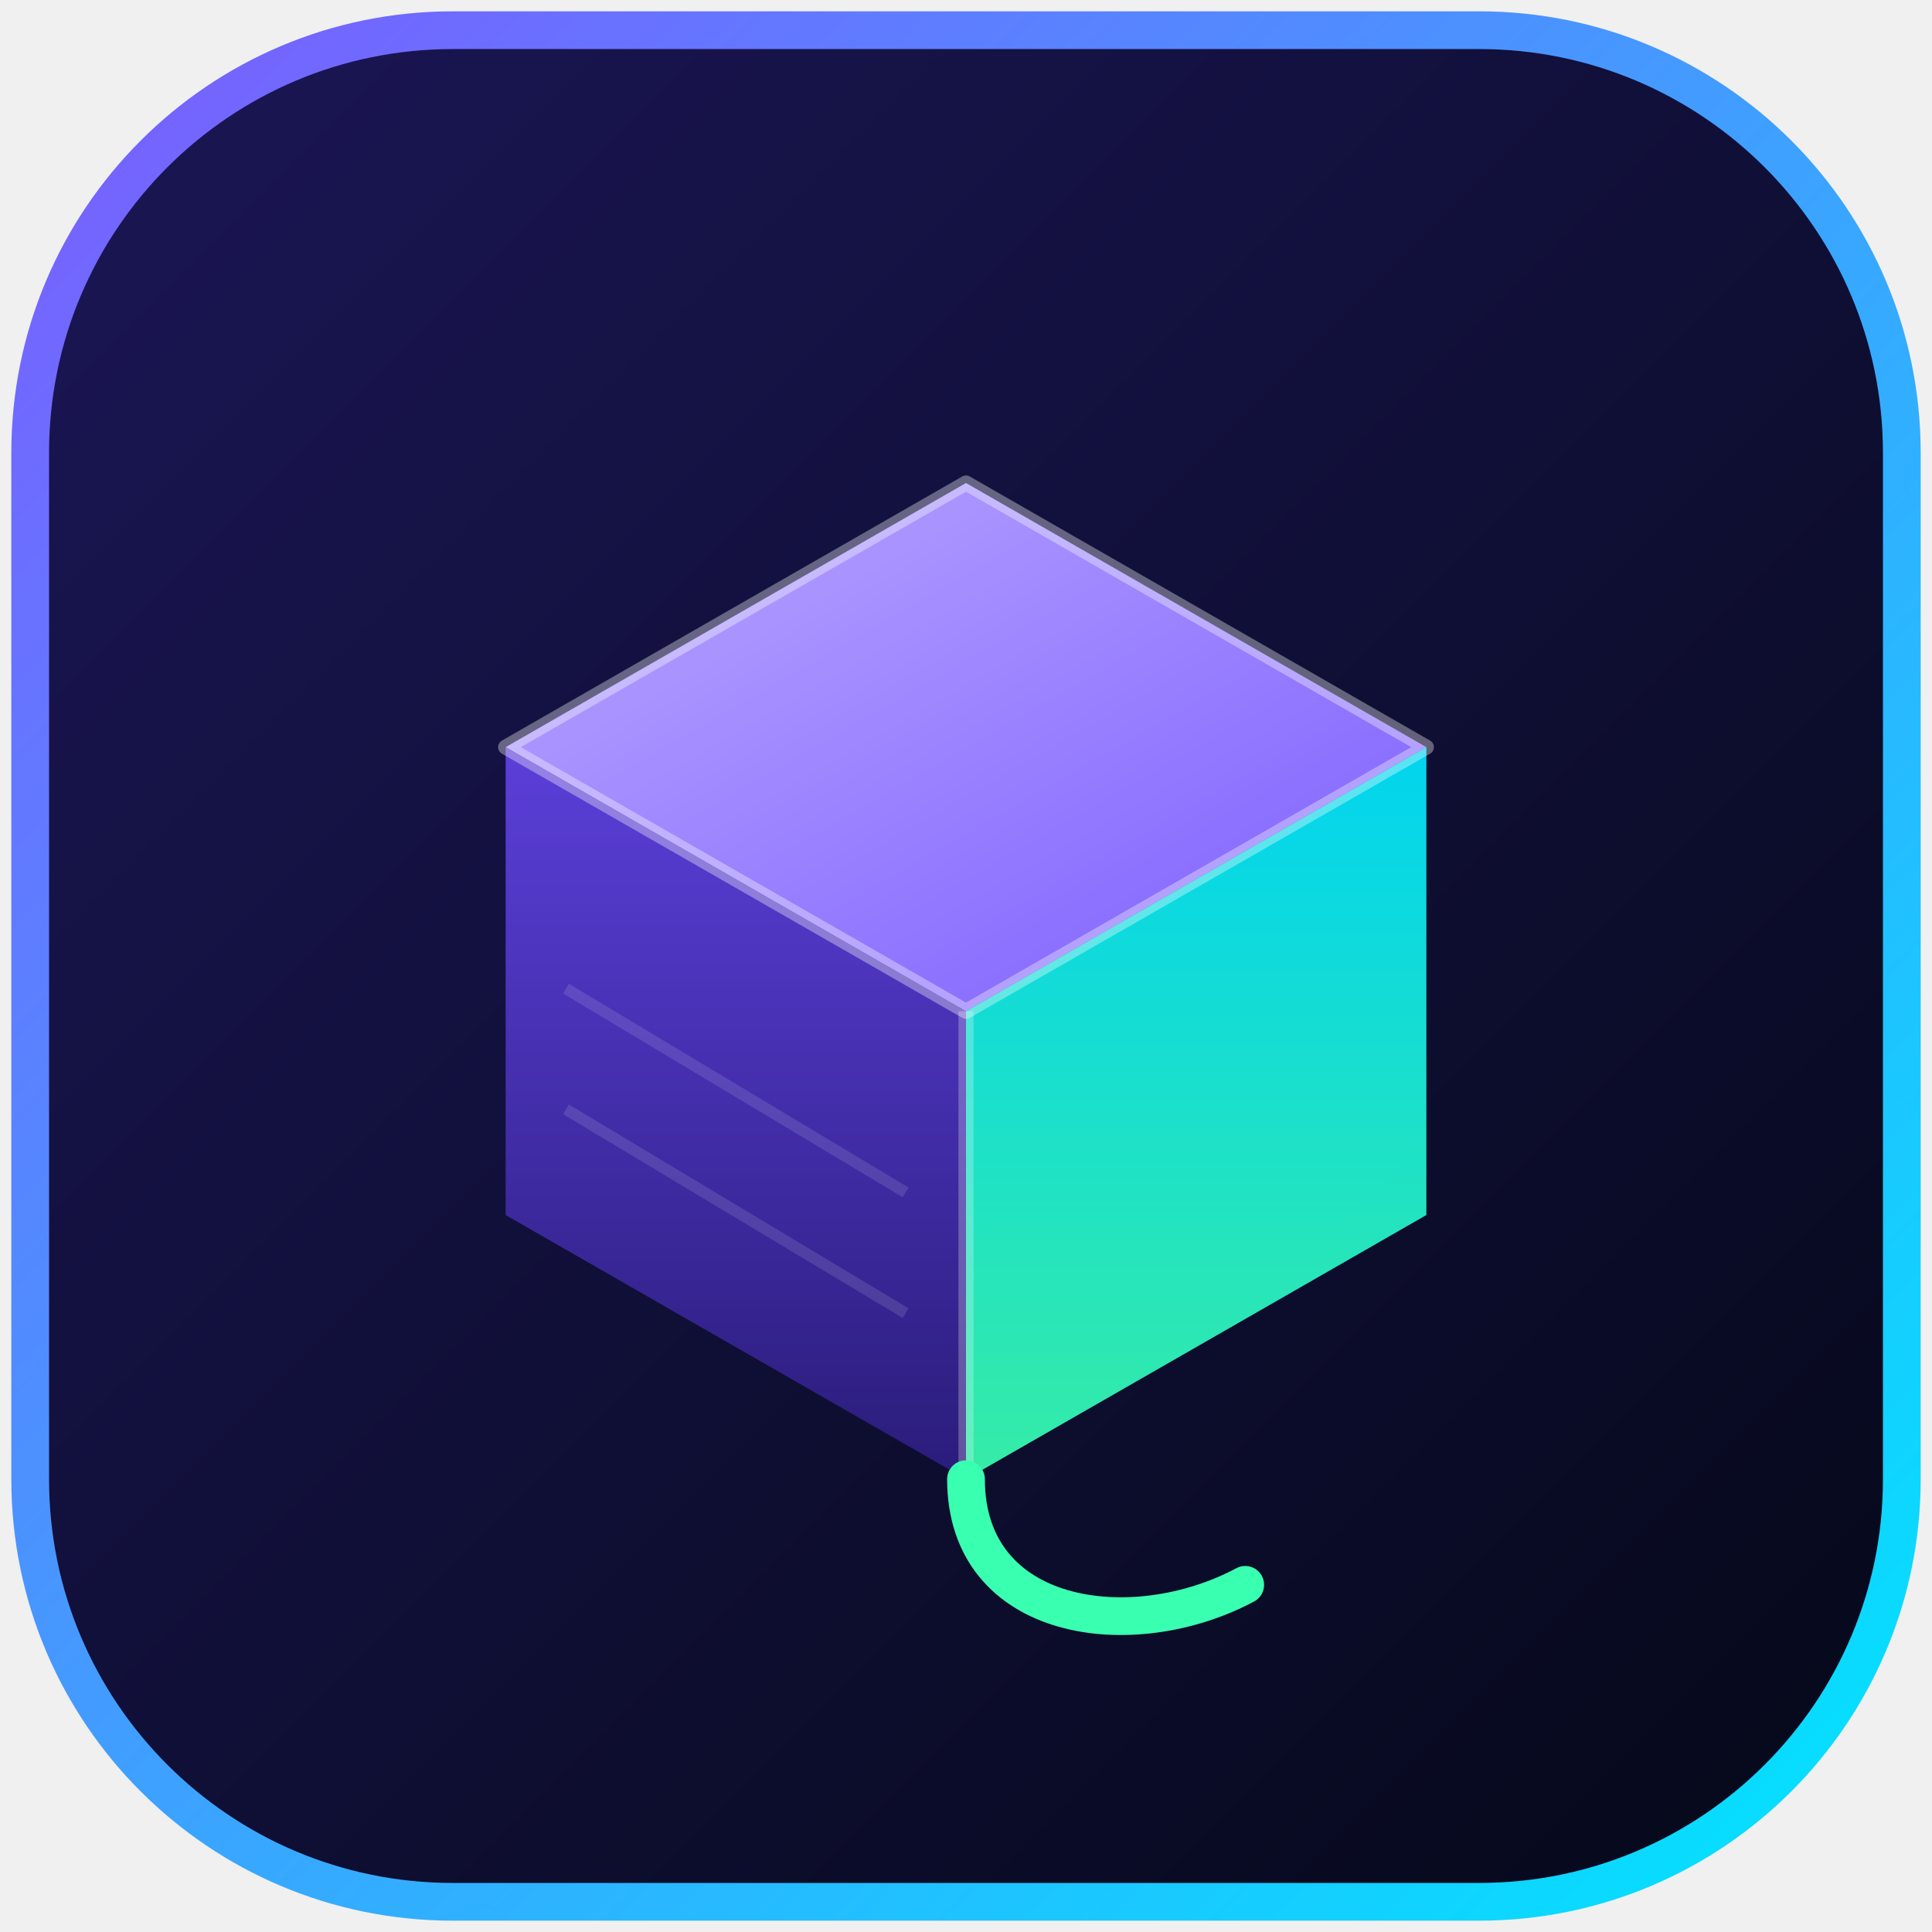
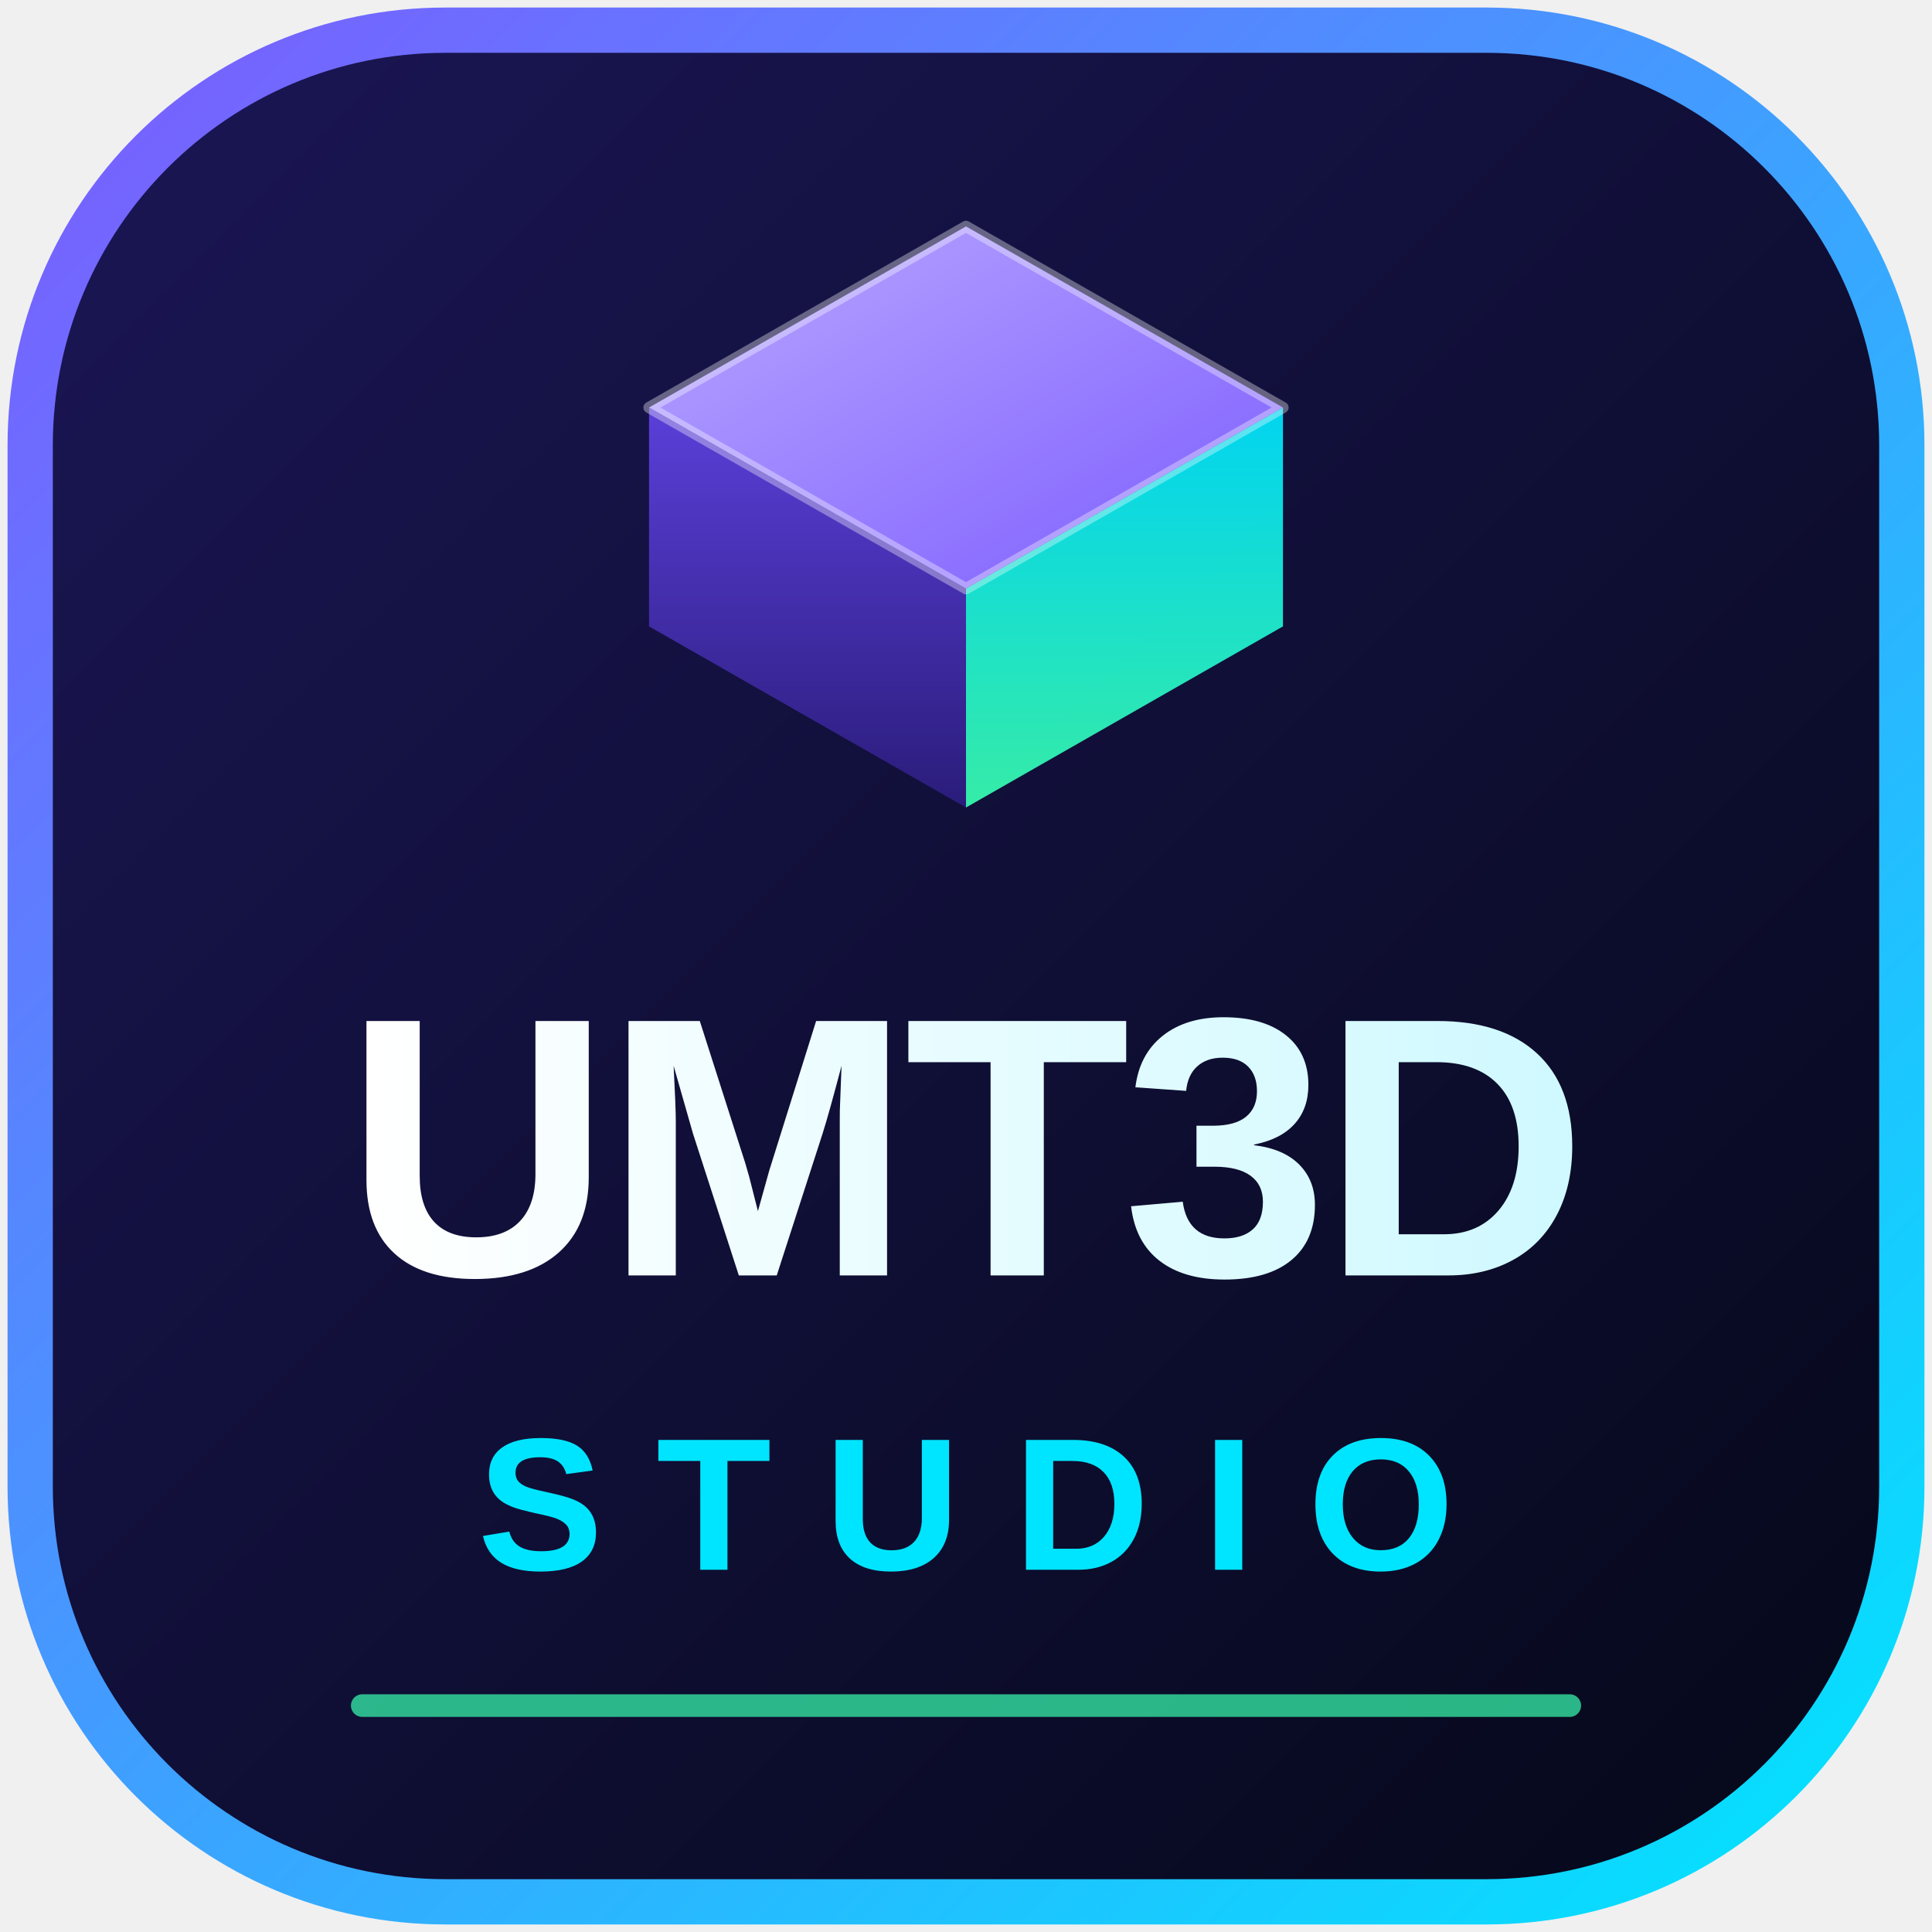
<svg xmlns="http://www.w3.org/2000/svg" viewBox="0 0 512 512" role="img" aria-label="Umt3D Studio">
  <defs>
    <linearGradient id="bg" x1="0" y1="0" x2="1" y2="1">
      <stop offset="0" stop-color="#1B1656" />
      <stop offset="1" stop-color="#050818" />
    </linearGradient>
    <linearGradient id="edge" x1="0" y1="0" x2="1" y2="1">
      <stop offset="0" stop-color="#7C5CFF" />
      <stop offset="1" stop-color="#00E5FF" />
    </linearGradient>
    <linearGradient id="top" x1="0" y1="0" x2="1" y2="1">
      <stop offset="0" stop-color="#B9A8FF" />
      <stop offset="1" stop-color="#7C5CFF" />
    </linearGradient>
    <linearGradient id="left" x1="0" y1="0" x2="0" y2="1">
      <stop offset="0" stop-color="#5B3FD9" />
      <stop offset="1" stop-color="#2A1C7A" />
    </linearGradient>
    <linearGradient id="right" x1="0" y1="0" x2="0" y2="1">
      <stop offset="0" stop-color="#00E5FF" />
      <stop offset="1" stop-color="#39FFB0" />
    </linearGradient>
+     <linearGradient id="word" x1="0" y1="0" x2="1" y2="0">
+       <stop offset="0" stop-color="#FFFFFF" />
+       <stop offset="1" stop-color="#CFF9FF" />
+     </linearGradient>
  </defs>
-   <rect x="8" y="8" width="496" height="496" rx="112" fill="url(#bg)" stroke="url(#edge)" stroke-width="10" />
-   <path d="M256 128 L378 198 L256 268 L134 198 Z" fill="url(#top)" />
-   <path d="M134 198 L256 268 L256 392 L134 322 Z" fill="url(#left)" />
-   <path d="M256 268 L378 198 L378 322 L256 392 Z" fill="url(#right)" opacity=".92" />
-   <path d="M256 128 L378 198 L256 268 L134 198 Z" fill="none" stroke="#fff" stroke-opacity=".35" stroke-width="4" stroke-linejoin="round" />
-   <path d="M256 268 L256 392" stroke="#fff" stroke-opacity=".25" stroke-width="4" />
-   <path d="M150 262 L240 316 M150 294 L240 348" stroke="#fff" stroke-opacity=".12" stroke-width="3" />
-   <path d="M256 392 C256 430 300 436 330 420" fill="none" stroke="#39FFB0" stroke-width="10" stroke-linecap="round" />
+   <rect x="8" y="8" width="496" height="496" rx="110" fill="url(#bg)" stroke="url(#edge)" stroke-width="12" />
+   <path d="M256 60 L340 108 L256 156 L172 108 Z" fill="url(#top)" />
+   <path d="M172 108 L256 156 L256 214 L172 166 Z" fill="url(#left)" />
+   <path d="M256 156 L340 108 L340 166 L256 214 Z" fill="url(#right)" opacity=".92" />
+   <path d="M256 60 L340 108 L256 156 L172 108 Z" fill="none" stroke="#fff" stroke-opacity=".35" stroke-width="3" stroke-linejoin="round" />
+   <text x="256" y="338" text-anchor="middle" font-family="Arial Black, Arial, Helvetica, sans-serif" font-weight="900" font-size="98" fill="url(#word)" letter-spacing="-2">UMT3D</text>
+   <text x="256" y="416" text-anchor="middle" font-family="Arial, Helvetica, sans-serif" font-weight="700" font-size="50" fill="#00E5FF" letter-spacing="14">STUDIO</text>
+   <path d="M96 452 L416 452" stroke="#39FFB0" stroke-width="6" stroke-linecap="round" opacity=".7" />
</svg>
